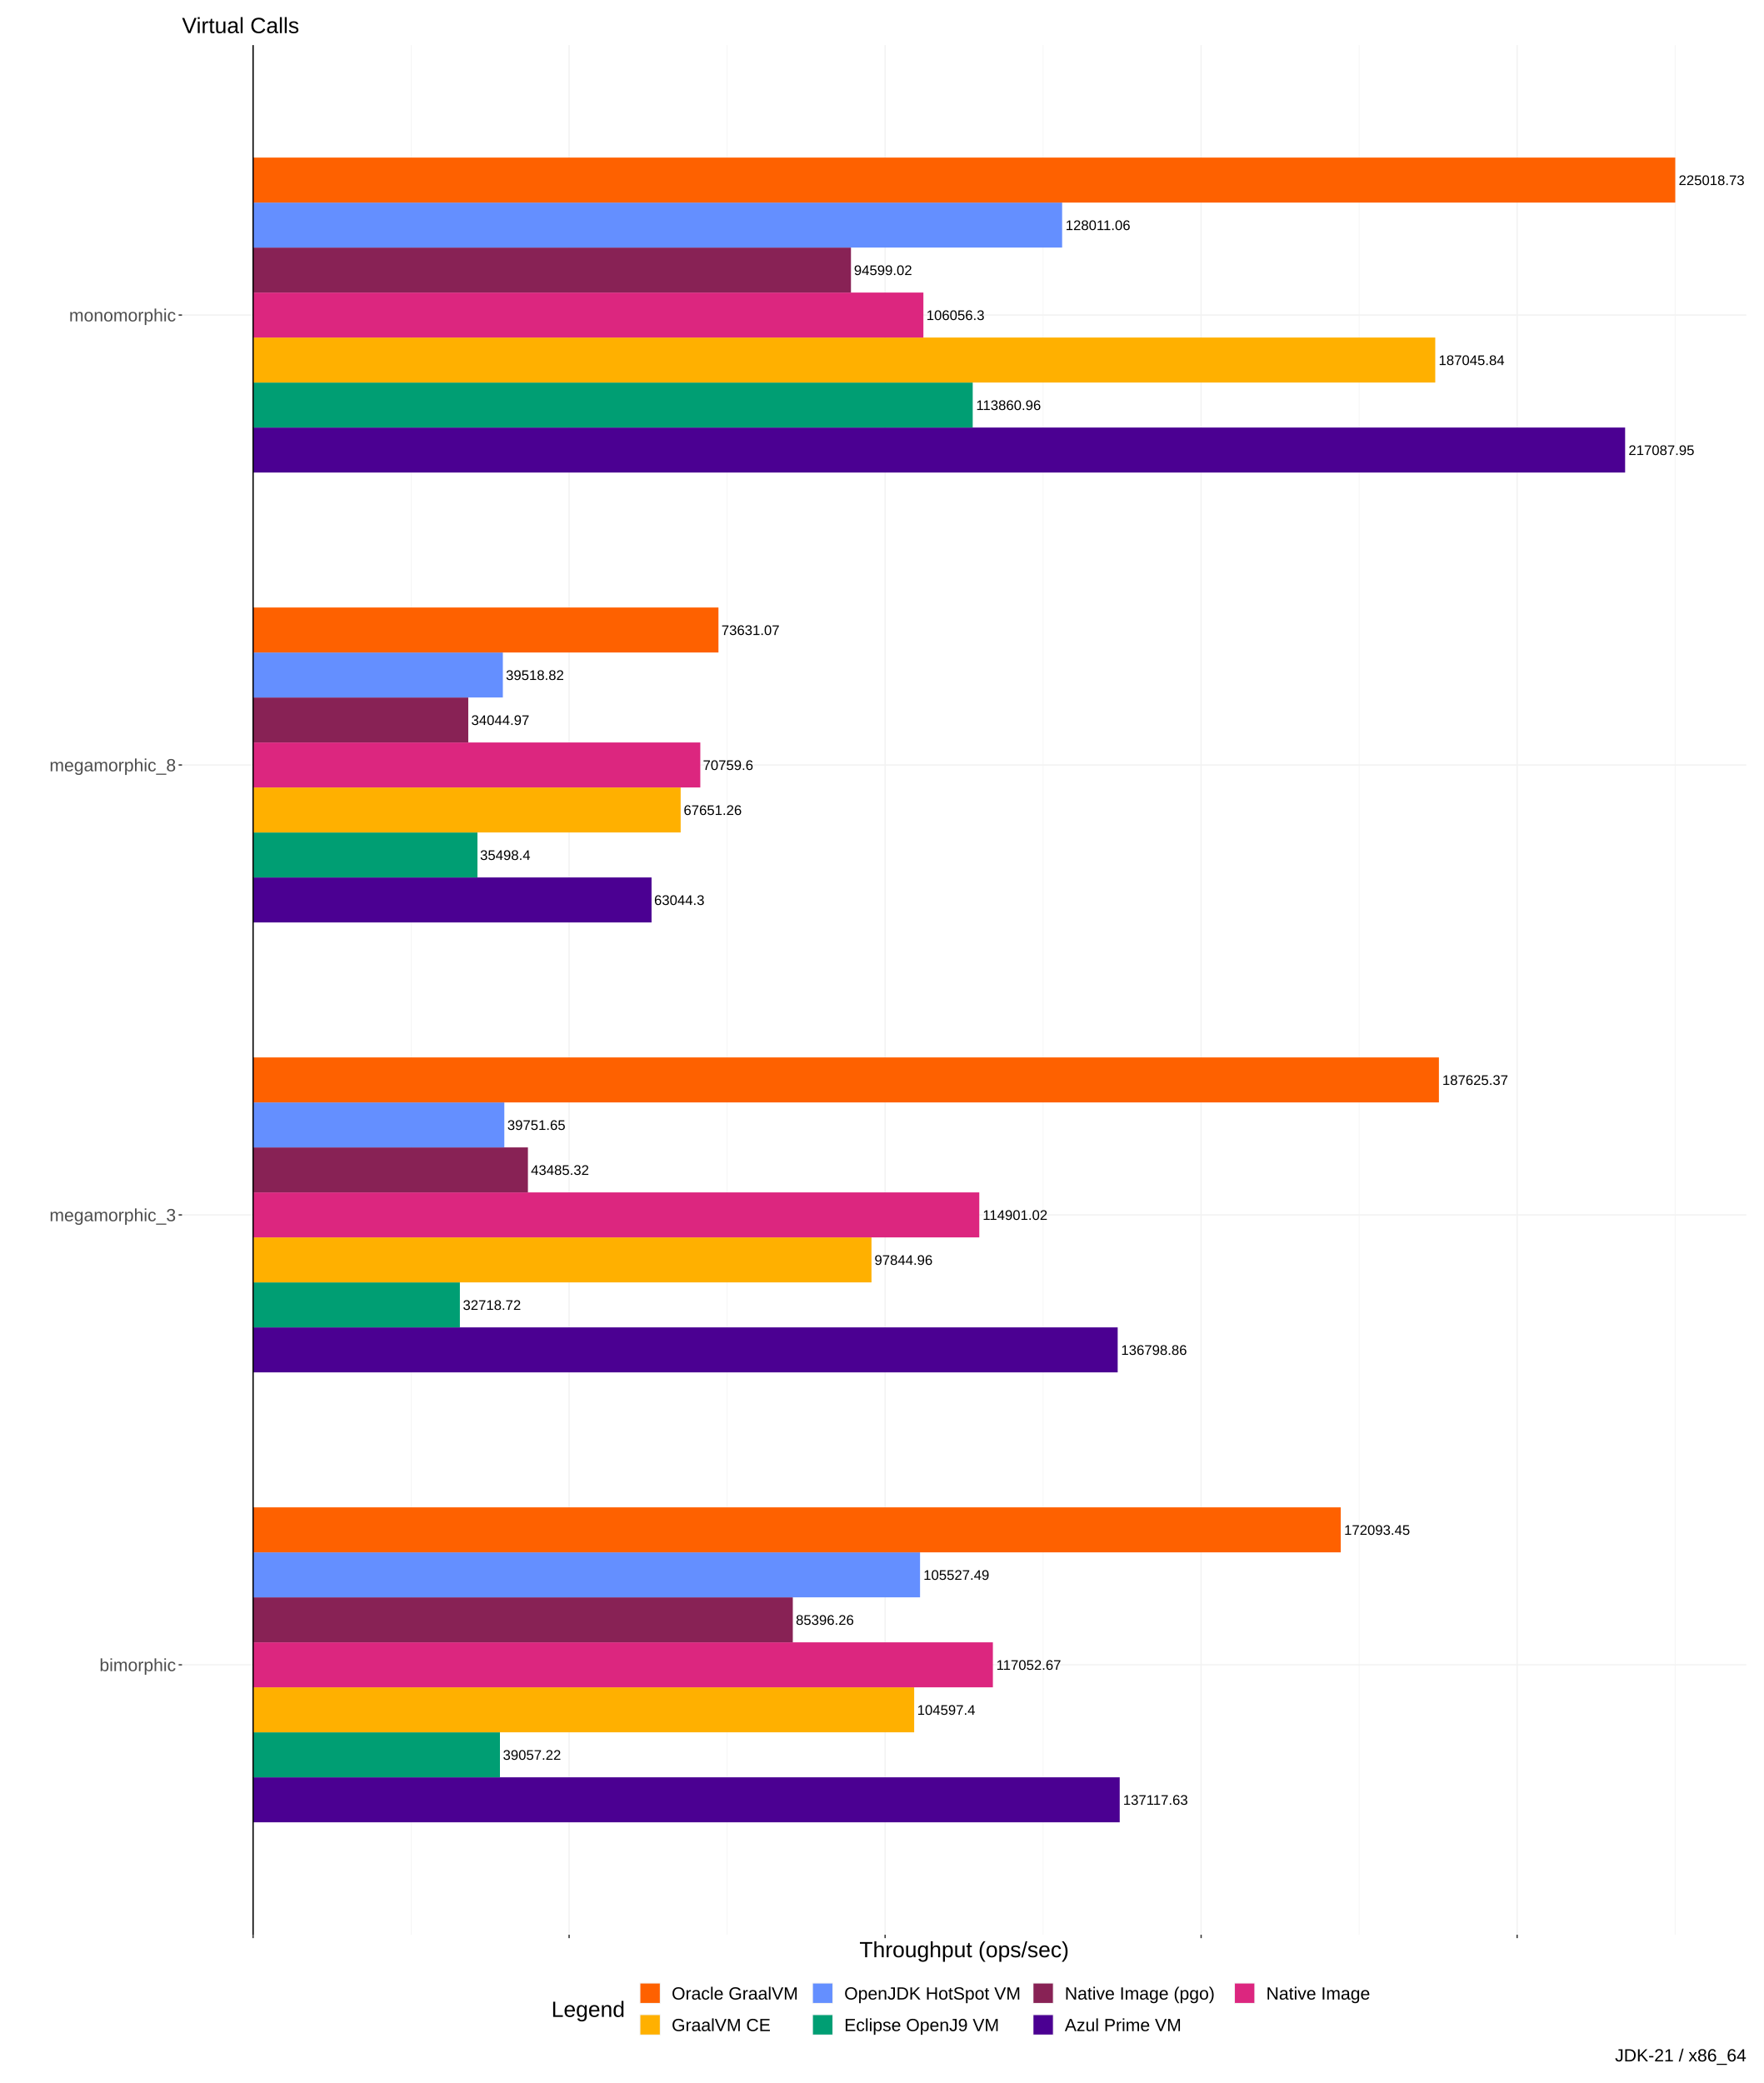
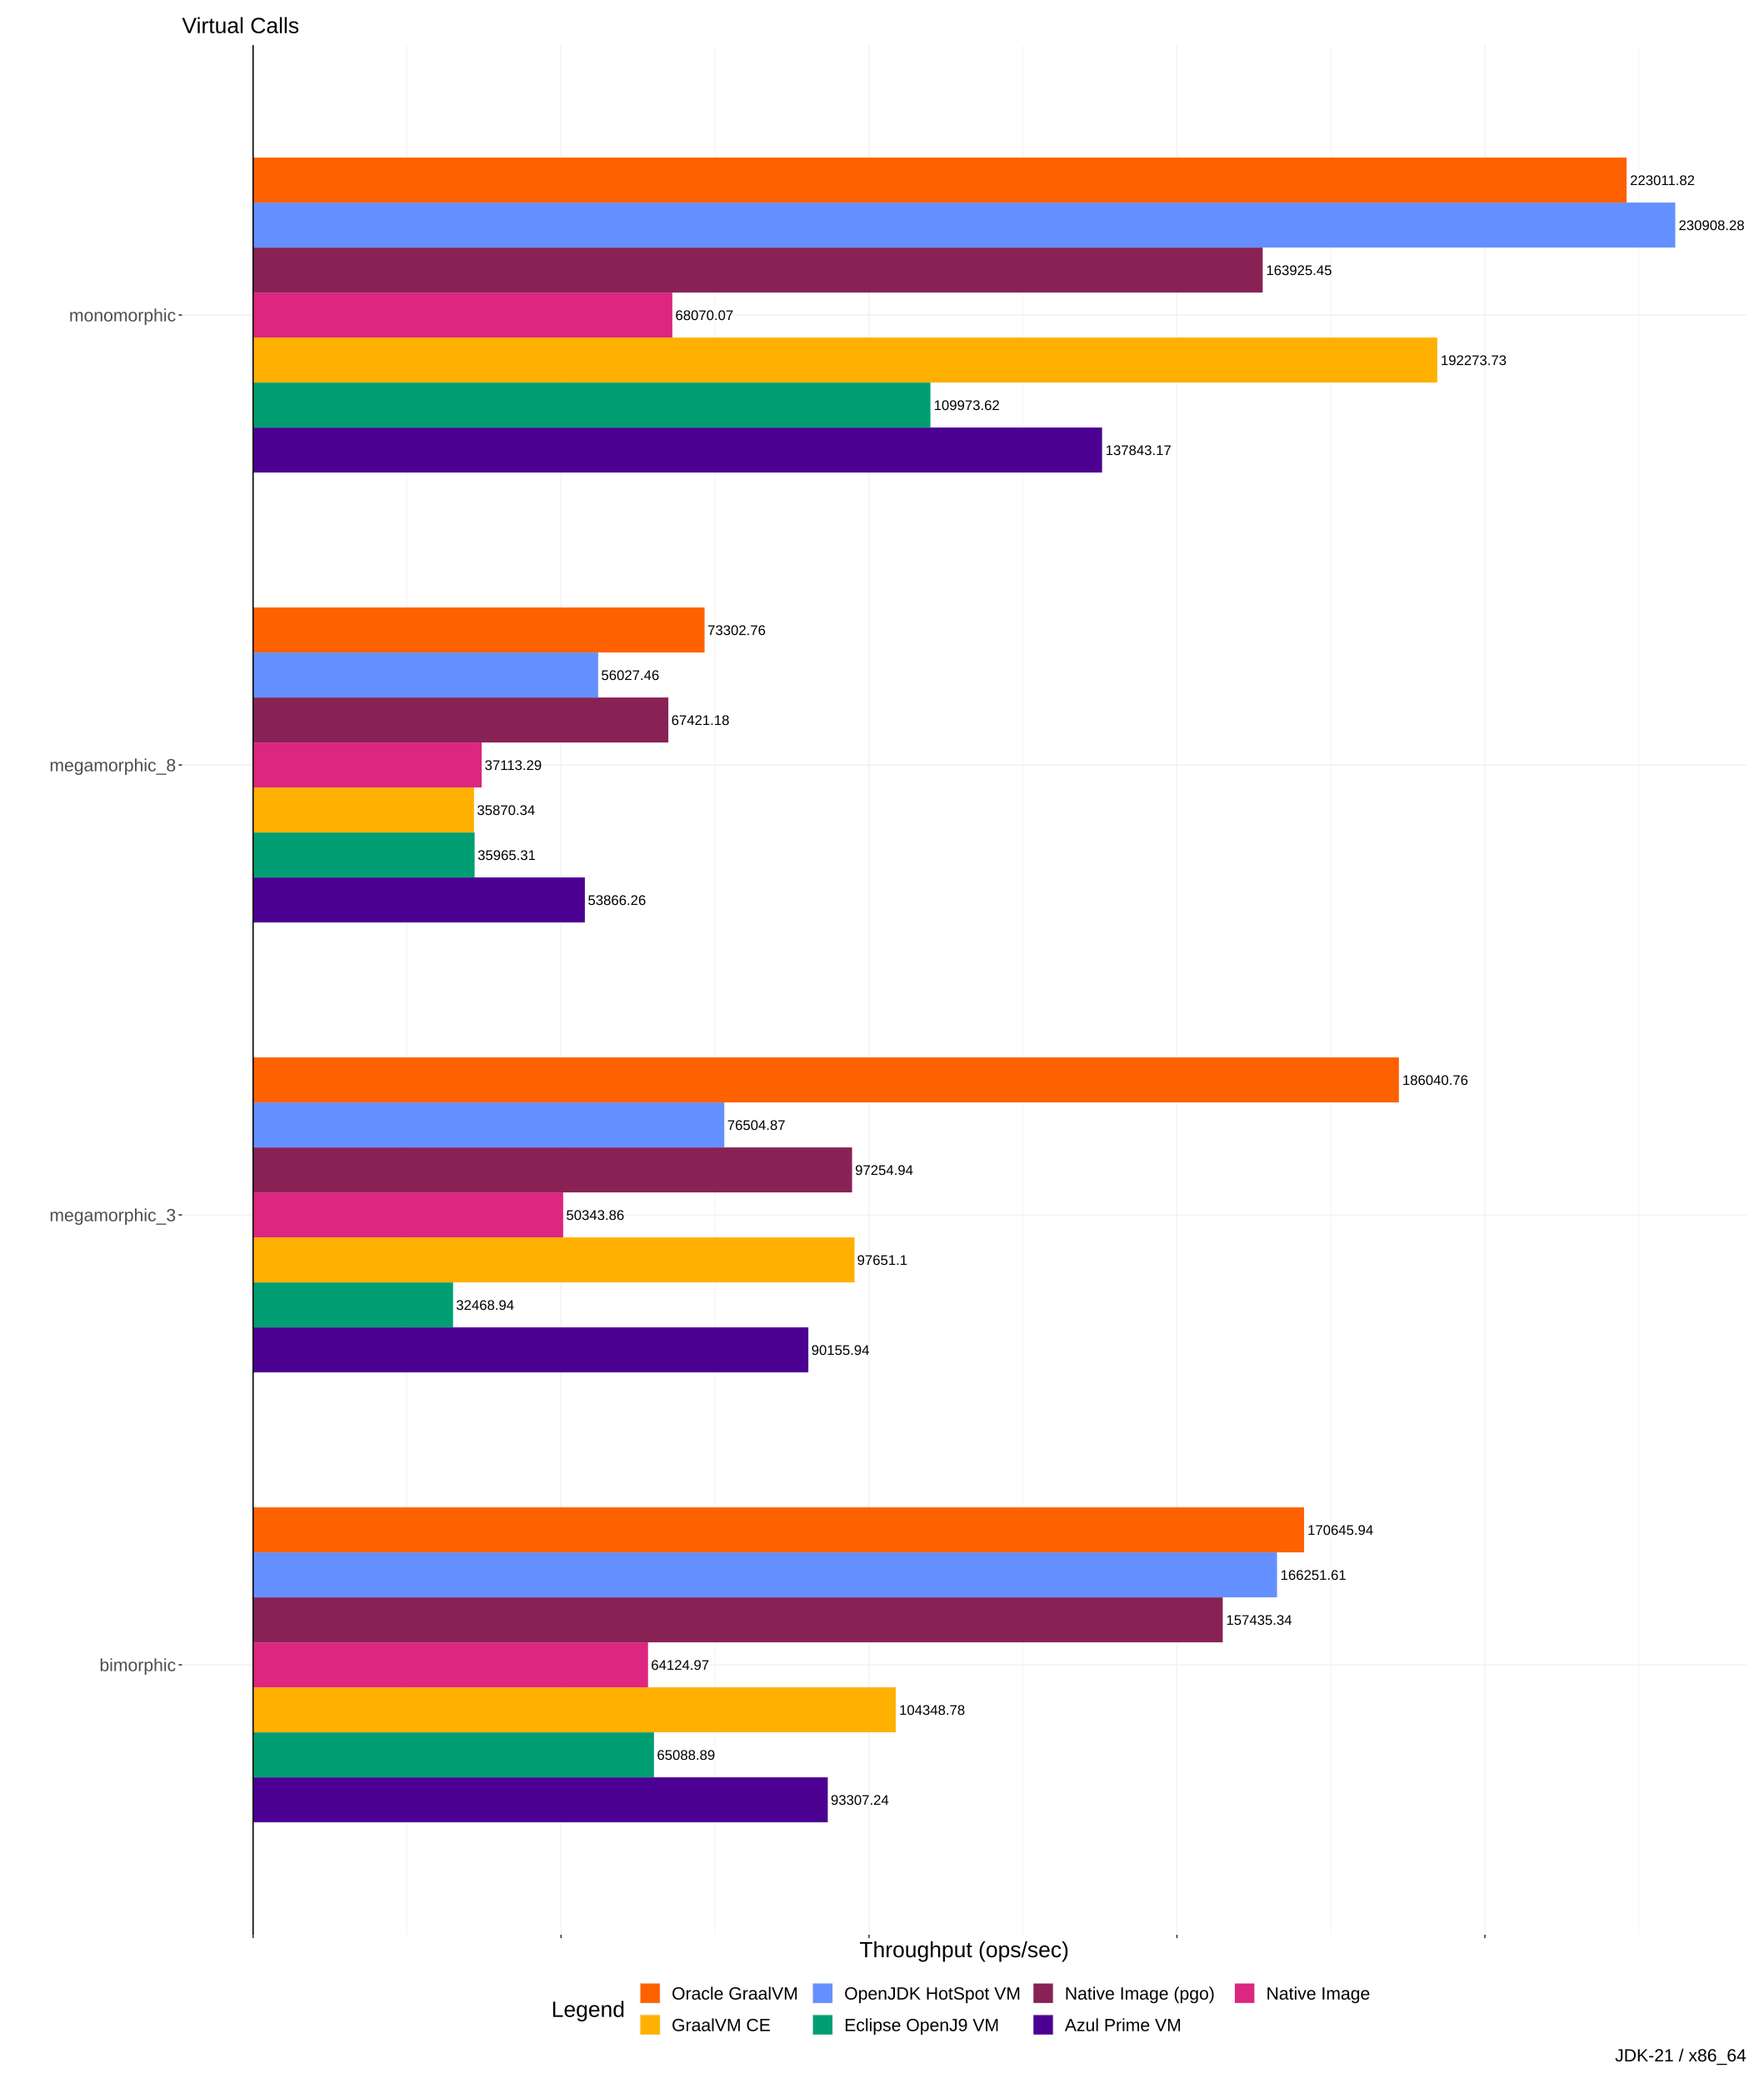
<svg xmlns="http://www.w3.org/2000/svg" class="svglite" width="1440.00pt" height="1700.79pt" viewBox="0 0 1440.00 1700.79">
  <defs>
    <style type="text/css">
    .svglite line, .svglite polyline, .svglite polygon, .svglite path, .svglite rect, .svglite circle {
      fill: none;
      stroke: #000000;
      stroke-linecap: round;
      stroke-linejoin: round;
      stroke-miterlimit: 10.00;
    }
    .svglite text {
      white-space: pre;
    }
  </style>
  </defs>
  <rect width="100%" height="100%" style="stroke: none; fill: #FFFFFF;" />
  <defs>
    <clipPath id="cpMC4wMHwxNDQwLjAwfDAuMDB8MTcwMC43OQ==">
      <rect x="0.00" y="0.00" width="1440.00" height="1700.79" />
    </clipPath>
  </defs>
  <g clip-path="url(#cpMC4wMHwxNDQwLjAwfDAuMDB8MTcwMC43OQ==)">
    <rect x="0.00" y="0.00" width="1440.00" height="1700.79" style="stroke-width: 1.07; stroke: #FFFFFF; fill: #FFFFFF;" />
    <rect x="148.59" y="36.82" width="1277.24" height="1542.94" style="stroke-width: 1.07; stroke: none;" />
-     <polyline points="335.65,1579.76 335.65,36.82 " style="stroke-width: 0.53; stroke: #F2F2F2; stroke-linecap: butt;" />
-     <polyline points="593.65,1579.76 593.65,36.82 " style="stroke-width: 0.53; stroke: #F2F2F2; stroke-linecap: butt;" />
-     <polyline points="851.66,1579.76 851.66,36.82 " style="stroke-width: 0.53; stroke: #F2F2F2; stroke-linecap: butt;" />
-     <polyline points="1109.67,1579.76 1109.67,36.82 " style="stroke-width: 0.53; stroke: #F2F2F2; stroke-linecap: butt;" />
-     <polyline points="1367.67,1579.76 1367.67,36.82 " style="stroke-width: 0.53; stroke: #F2F2F2; stroke-linecap: butt;" />
+     <polyline points="332.36,1579.76 332.36,36.82 " style="stroke-width: 0.53; stroke: #F2F2F2; stroke-linecap: butt;" />
+     <polyline points="583.78,1579.76 583.78,36.82 " style="stroke-width: 0.53; stroke: #F2F2F2; stroke-linecap: butt;" />
+     <polyline points="835.21,1579.76 835.21,36.82 " style="stroke-width: 0.53; stroke: #F2F2F2; stroke-linecap: butt;" />
+     <polyline points="1086.63,1579.76 1086.63,36.82 " style="stroke-width: 0.53; stroke: #F2F2F2; stroke-linecap: butt;" />
+     <polyline points="1338.06,1579.76 1338.06,36.82 " style="stroke-width: 0.53; stroke: #F2F2F2; stroke-linecap: butt;" />
    <polyline points="148.59,1359.34 1425.83,1359.34 " style="stroke-width: 1.07; stroke: #F2F2F2; stroke-linecap: butt;" />
    <polyline points="148.59,991.98 1425.83,991.98 " style="stroke-width: 1.07; stroke: #F2F2F2; stroke-linecap: butt;" />
    <polyline points="148.59,624.61 1425.83,624.61 " style="stroke-width: 1.07; stroke: #F2F2F2; stroke-linecap: butt;" />
    <polyline points="148.59,257.24 1425.83,257.24 " style="stroke-width: 1.07; stroke: #F2F2F2; stroke-linecap: butt;" />
    <polyline points="206.64,1579.76 206.64,36.82 " style="stroke-width: 1.07; stroke: #F2F2F2; stroke-linecap: butt;" />
-     <polyline points="464.65,1579.76 464.65,36.82 " style="stroke-width: 1.07; stroke: #F2F2F2; stroke-linecap: butt;" />
-     <polyline points="722.66,1579.76 722.66,36.82 " style="stroke-width: 1.07; stroke: #F2F2F2; stroke-linecap: butt;" />
-     <polyline points="980.66,1579.76 980.66,36.82 " style="stroke-width: 1.07; stroke: #F2F2F2; stroke-linecap: butt;" />
-     <polyline points="1238.67,1579.76 1238.67,36.82 " style="stroke-width: 1.07; stroke: #F2F2F2; stroke-linecap: butt;" />
-     <rect x="206.64" y="1083.82" width="705.90" height="36.74" style="stroke-width: 1.07; stroke: none; stroke-linecap: butt; stroke-linejoin: miter; fill: #4B0092;" />
-     <rect x="206.64" y="716.45" width="325.32" height="36.74" style="stroke-width: 1.07; stroke: none; stroke-linecap: butt; stroke-linejoin: miter; fill: #4B0092;" />
-     <rect x="206.64" y="349.09" width="1120.20" height="36.74" style="stroke-width: 1.07; stroke: none; stroke-linecap: butt; stroke-linejoin: miter; fill: #4B0092;" />
-     <rect x="206.64" y="1451.19" width="707.55" height="36.74" style="stroke-width: 1.07; stroke: none; stroke-linecap: butt; stroke-linejoin: miter; fill: #4B0092;" />
-     <rect x="206.64" y="1047.08" width="168.83" height="36.74" style="stroke-width: 1.07; stroke: none; stroke-linecap: butt; stroke-linejoin: miter; fill: #009E73;" />
-     <rect x="206.64" y="312.35" width="587.54" height="36.74" style="stroke-width: 1.07; stroke: none; stroke-linecap: butt; stroke-linejoin: miter; fill: #009E73;" />
-     <rect x="206.64" y="1414.45" width="201.54" height="36.74" style="stroke-width: 1.07; stroke: none; stroke-linecap: butt; stroke-linejoin: miter; fill: #009E73;" />
-     <rect x="206.64" y="679.72" width="183.18" height="36.74" style="stroke-width: 1.07; stroke: none; stroke-linecap: butt; stroke-linejoin: miter; fill: #009E73;" />
-     <rect x="206.64" y="1010.35" width="504.89" height="36.74" style="stroke-width: 1.07; stroke: none; stroke-linecap: butt; stroke-linejoin: miter; fill: #FFB000;" />
-     <rect x="206.64" y="642.98" width="349.09" height="36.74" style="stroke-width: 1.07; stroke: none; stroke-linecap: butt; stroke-linejoin: miter; fill: #FFB000;" />
-     <rect x="206.64" y="275.61" width="965.18" height="36.74" style="stroke-width: 1.07; stroke: none; stroke-linecap: butt; stroke-linejoin: miter; fill: #FFB000;" />
-     <rect x="206.64" y="1377.71" width="539.74" height="36.74" style="stroke-width: 1.07; stroke: none; stroke-linecap: butt; stroke-linejoin: miter; fill: #FFB000;" />
-     <rect x="206.64" y="1340.98" width="604.01" height="36.74" style="stroke-width: 1.07; stroke: none; stroke-linecap: butt; stroke-linejoin: miter; fill: #DC267F;" />
-     <rect x="206.64" y="606.24" width="365.13" height="36.74" style="stroke-width: 1.07; stroke: none; stroke-linecap: butt; stroke-linejoin: miter; fill: #DC267F;" />
-     <rect x="206.64" y="238.88" width="547.27" height="36.74" style="stroke-width: 1.07; stroke: none; stroke-linecap: butt; stroke-linejoin: miter; fill: #DC267F;" />
-     <rect x="206.64" y="973.61" width="592.91" height="36.74" style="stroke-width: 1.07; stroke: none; stroke-linecap: butt; stroke-linejoin: miter; fill: #DC267F;" />
-     <rect x="206.64" y="569.51" width="175.68" height="36.74" style="stroke-width: 1.07; stroke: none; stroke-linecap: butt; stroke-linejoin: miter; fill: #882255;" />
-     <rect x="206.64" y="1304.24" width="440.66" height="36.74" style="stroke-width: 1.07; stroke: none; stroke-linecap: butt; stroke-linejoin: miter; fill: #882255;" />
-     <rect x="206.64" y="936.87" width="224.39" height="36.74" style="stroke-width: 1.07; stroke: none; stroke-linecap: butt; stroke-linejoin: miter; fill: #882255;" />
-     <rect x="206.64" y="202.14" width="488.14" height="36.74" style="stroke-width: 1.07; stroke: none; stroke-linecap: butt; stroke-linejoin: miter; fill: #882255;" />
-     <rect x="206.64" y="532.77" width="203.92" height="36.74" style="stroke-width: 1.07; stroke: none; stroke-linecap: butt; stroke-linejoin: miter; fill: #648FFF;" />
-     <rect x="206.64" y="1267.50" width="544.54" height="36.74" style="stroke-width: 1.07; stroke: none; stroke-linecap: butt; stroke-linejoin: miter; fill: #648FFF;" />
-     <rect x="206.64" y="900.14" width="205.12" height="36.74" style="stroke-width: 1.07; stroke: none; stroke-linecap: butt; stroke-linejoin: miter; fill: #648FFF;" />
-     <rect x="206.64" y="165.40" width="660.55" height="36.74" style="stroke-width: 1.07; stroke: none; stroke-linecap: butt; stroke-linejoin: miter; fill: #648FFF;" />
-     <rect x="206.64" y="863.40" width="968.17" height="36.74" style="stroke-width: 1.07; stroke: none; stroke-linecap: butt; stroke-linejoin: miter; fill: #FE6100;" />
-     <rect x="206.64" y="496.03" width="379.95" height="36.74" style="stroke-width: 1.07; stroke: none; stroke-linecap: butt; stroke-linejoin: miter; fill: #FE6100;" />
-     <rect x="206.64" y="128.67" width="1161.13" height="36.74" style="stroke-width: 1.07; stroke: none; stroke-linecap: butt; stroke-linejoin: miter; fill: #FE6100;" />
-     <rect x="206.64" y="1230.77" width="888.03" height="36.74" style="stroke-width: 1.07; stroke: none; stroke-linecap: butt; stroke-linejoin: miter; fill: #FE6100;" />
-     <text x="915.30" y="1106.25" style="font-size: 11.38px; font-family: &quot;Liberation Sans&quot;;" textLength="55.12px" lengthAdjust="spacingAndGlyphs">136798.86</text>
-     <text x="534.06" y="738.89" style="font-size: 11.38px; font-family: &quot;Liberation Sans&quot;;" textLength="42.10px" lengthAdjust="spacingAndGlyphs">63044.3</text>
-     <text x="1329.60" y="371.52" style="font-size: 11.38px; font-family: &quot;Liberation Sans&quot;;" textLength="55.12px" lengthAdjust="spacingAndGlyphs">217087.95</text>
-     <text x="916.94" y="1473.62" style="font-size: 11.38px; font-family: &quot;Liberation Sans&quot;;" textLength="55.12px" lengthAdjust="spacingAndGlyphs">137117.63</text>
-     <text x="377.91" y="1069.52" style="font-size: 11.38px; font-family: &quot;Liberation Sans&quot;;" textLength="48.61px" lengthAdjust="spacingAndGlyphs">32718.72</text>
-     <text x="796.94" y="334.78" style="font-size: 11.38px; font-family: &quot;Liberation Sans&quot;;" textLength="55.12px" lengthAdjust="spacingAndGlyphs">113860.96</text>
-     <text x="410.61" y="1436.88" style="font-size: 11.38px; font-family: &quot;Liberation Sans&quot;;" textLength="48.61px" lengthAdjust="spacingAndGlyphs">39057.22</text>
-     <text x="391.92" y="702.15" style="font-size: 11.38px; font-family: &quot;Liberation Sans&quot;;" textLength="42.10px" lengthAdjust="spacingAndGlyphs">35498.4</text>
-     <text x="713.97" y="1032.78" style="font-size: 11.38px; font-family: &quot;Liberation Sans&quot;;" textLength="48.61px" lengthAdjust="spacingAndGlyphs">97844.96</text>
-     <text x="558.16" y="665.41" style="font-size: 11.38px; font-family: &quot;Liberation Sans&quot;;" textLength="48.61px" lengthAdjust="spacingAndGlyphs">67651.26</text>
-     <text x="1174.58" y="298.05" style="font-size: 11.38px; font-family: &quot;Liberation Sans&quot;;" textLength="55.12px" lengthAdjust="spacingAndGlyphs">187045.84</text>
-     <text x="748.81" y="1400.15" style="font-size: 11.38px; font-family: &quot;Liberation Sans&quot;;" textLength="48.61px" lengthAdjust="spacingAndGlyphs">104597.4</text>
-     <text x="813.41" y="1363.41" style="font-size: 11.38px; font-family: &quot;Liberation Sans&quot;;" textLength="55.12px" lengthAdjust="spacingAndGlyphs">117052.67</text>
-     <text x="573.88" y="628.68" style="font-size: 11.38px; font-family: &quot;Liberation Sans&quot;;" textLength="42.10px" lengthAdjust="spacingAndGlyphs">70759.6</text>
-     <text x="756.34" y="261.31" style="font-size: 11.38px; font-family: &quot;Liberation Sans&quot;;" textLength="48.61px" lengthAdjust="spacingAndGlyphs">106056.3</text>
-     <text x="802.30" y="996.04" style="font-size: 11.38px; font-family: &quot;Liberation Sans&quot;;" textLength="55.12px" lengthAdjust="spacingAndGlyphs">114901.02</text>
-     <text x="384.75" y="591.94" style="font-size: 11.38px; font-family: &quot;Liberation Sans&quot;;" textLength="48.61px" lengthAdjust="spacingAndGlyphs">34044.97</text>
-     <text x="649.73" y="1326.67" style="font-size: 11.38px; font-family: &quot;Liberation Sans&quot;;" textLength="48.61px" lengthAdjust="spacingAndGlyphs">85396.26</text>
-     <text x="433.46" y="959.31" style="font-size: 11.38px; font-family: &quot;Liberation Sans&quot;;" textLength="48.61px" lengthAdjust="spacingAndGlyphs">43485.32</text>
-     <text x="697.22" y="224.57" style="font-size: 11.38px; font-family: &quot;Liberation Sans&quot;;" textLength="48.61px" lengthAdjust="spacingAndGlyphs">94599.02</text>
-     <text x="413.00" y="555.20" style="font-size: 11.38px; font-family: &quot;Liberation Sans&quot;;" textLength="48.61px" lengthAdjust="spacingAndGlyphs">39518.82</text>
-     <text x="753.93" y="1289.94" style="font-size: 11.38px; font-family: &quot;Liberation Sans&quot;;" textLength="55.12px" lengthAdjust="spacingAndGlyphs">105527.49</text>
-     <text x="414.20" y="922.57" style="font-size: 11.38px; font-family: &quot;Liberation Sans&quot;;" textLength="48.61px" lengthAdjust="spacingAndGlyphs">39751.65</text>
-     <text x="869.95" y="187.84" style="font-size: 11.38px; font-family: &quot;Liberation Sans&quot;;" textLength="55.12px" lengthAdjust="spacingAndGlyphs">128011.06</text>
-     <text x="1177.57" y="885.83" style="font-size: 11.38px; font-family: &quot;Liberation Sans&quot;;" textLength="55.12px" lengthAdjust="spacingAndGlyphs">187625.37</text>
-     <text x="589.02" y="518.47" style="font-size: 11.38px; font-family: &quot;Liberation Sans&quot;;" textLength="48.61px" lengthAdjust="spacingAndGlyphs">73631.07</text>
-     <text x="1370.53" y="151.10" style="font-size: 11.38px; font-family: &quot;Liberation Sans&quot;;" textLength="55.12px" lengthAdjust="spacingAndGlyphs">225018.73</text>
-     <text x="1097.42" y="1253.20" style="font-size: 11.38px; font-family: &quot;Liberation Sans&quot;;" textLength="55.12px" lengthAdjust="spacingAndGlyphs">172093.45</text>
+     <polyline points="458.07,1579.76 458.07,36.82 " style="stroke-width: 1.07; stroke: #F2F2F2; stroke-linecap: butt;" />
+     <polyline points="709.49,1579.76 709.49,36.82 " style="stroke-width: 1.07; stroke: #F2F2F2; stroke-linecap: butt;" />
+     <polyline points="960.92,1579.76 960.92,36.82 " style="stroke-width: 1.07; stroke: #F2F2F2; stroke-linecap: butt;" />
+     <polyline points="1212.35,1579.76 1212.35,36.82 " style="stroke-width: 1.07; stroke: #F2F2F2; stroke-linecap: butt;" />
+     <rect x="206.64" y="1083.82" width="453.35" height="36.74" style="stroke-width: 1.07; stroke: none; stroke-linecap: butt; stroke-linejoin: miter; fill: #4B0092;" />
+     <rect x="206.64" y="716.45" width="270.87" height="36.74" style="stroke-width: 1.07; stroke: none; stroke-linecap: butt; stroke-linejoin: miter; fill: #4B0092;" />
+     <rect x="206.64" y="349.09" width="693.15" height="36.74" style="stroke-width: 1.07; stroke: none; stroke-linecap: butt; stroke-linejoin: miter; fill: #4B0092;" />
+     <rect x="206.64" y="1451.19" width="469.20" height="36.74" style="stroke-width: 1.07; stroke: none; stroke-linecap: butt; stroke-linejoin: miter; fill: #4B0092;" />
+     <rect x="206.64" y="1047.08" width="163.27" height="36.74" style="stroke-width: 1.07; stroke: none; stroke-linecap: butt; stroke-linejoin: miter; fill: #009E73;" />
+     <rect x="206.64" y="312.35" width="553.01" height="36.74" style="stroke-width: 1.07; stroke: none; stroke-linecap: butt; stroke-linejoin: miter; fill: #009E73;" />
+     <rect x="206.64" y="1414.45" width="327.30" height="36.74" style="stroke-width: 1.07; stroke: none; stroke-linecap: butt; stroke-linejoin: miter; fill: #009E73;" />
+     <rect x="206.64" y="679.72" width="180.85" height="36.74" style="stroke-width: 1.07; stroke: none; stroke-linecap: butt; stroke-linejoin: miter; fill: #009E73;" />
+     <rect x="206.64" y="1010.35" width="491.04" height="36.74" style="stroke-width: 1.07; stroke: none; stroke-linecap: butt; stroke-linejoin: miter; fill: #FFB000;" />
+     <rect x="206.64" y="642.98" width="180.37" height="36.74" style="stroke-width: 1.07; stroke: none; stroke-linecap: butt; stroke-linejoin: miter; fill: #FFB000;" />
+     <rect x="206.64" y="275.61" width="966.85" height="36.74" style="stroke-width: 1.07; stroke: none; stroke-linecap: butt; stroke-linejoin: miter; fill: #FFB000;" />
+     <rect x="206.64" y="1377.71" width="524.72" height="36.74" style="stroke-width: 1.07; stroke: none; stroke-linecap: butt; stroke-linejoin: miter; fill: #FFB000;" />
+     <rect x="206.64" y="1340.98" width="322.45" height="36.74" style="stroke-width: 1.07; stroke: none; stroke-linecap: butt; stroke-linejoin: miter; fill: #DC267F;" />
+     <rect x="206.64" y="606.24" width="186.63" height="36.74" style="stroke-width: 1.07; stroke: none; stroke-linecap: butt; stroke-linejoin: miter; fill: #DC267F;" />
+     <rect x="206.64" y="238.88" width="342.29" height="36.74" style="stroke-width: 1.07; stroke: none; stroke-linecap: butt; stroke-linejoin: miter; fill: #DC267F;" />
+     <rect x="206.64" y="973.61" width="253.16" height="36.74" style="stroke-width: 1.07; stroke: none; stroke-linecap: butt; stroke-linejoin: miter; fill: #DC267F;" />
+     <rect x="206.64" y="569.51" width="339.03" height="36.74" style="stroke-width: 1.07; stroke: none; stroke-linecap: butt; stroke-linejoin: miter; fill: #882255;" />
+     <rect x="206.64" y="1304.24" width="791.67" height="36.74" style="stroke-width: 1.07; stroke: none; stroke-linecap: butt; stroke-linejoin: miter; fill: #882255;" />
+     <rect x="206.64" y="936.87" width="489.05" height="36.74" style="stroke-width: 1.07; stroke: none; stroke-linecap: butt; stroke-linejoin: miter; fill: #882255;" />
+     <rect x="206.64" y="202.14" width="824.30" height="36.74" style="stroke-width: 1.07; stroke: none; stroke-linecap: butt; stroke-linejoin: miter; fill: #882255;" />
+     <rect x="206.64" y="532.77" width="281.74" height="36.74" style="stroke-width: 1.07; stroke: none; stroke-linecap: butt; stroke-linejoin: miter; fill: #648FFF;" />
+     <rect x="206.64" y="1267.50" width="836.00" height="36.74" style="stroke-width: 1.07; stroke: none; stroke-linecap: butt; stroke-linejoin: miter; fill: #648FFF;" />
+     <rect x="206.64" y="900.14" width="384.71" height="36.74" style="stroke-width: 1.07; stroke: none; stroke-linecap: butt; stroke-linejoin: miter; fill: #648FFF;" />
+     <rect x="206.64" y="165.40" width="1161.13" height="36.74" style="stroke-width: 1.07; stroke: none; stroke-linecap: butt; stroke-linejoin: miter; fill: #648FFF;" />
+     <rect x="206.64" y="863.40" width="935.51" height="36.74" style="stroke-width: 1.07; stroke: none; stroke-linecap: butt; stroke-linejoin: miter; fill: #FE6100;" />
+     <rect x="206.64" y="496.03" width="368.60" height="36.74" style="stroke-width: 1.07; stroke: none; stroke-linecap: butt; stroke-linejoin: miter; fill: #FE6100;" />
+     <rect x="206.64" y="128.67" width="1121.42" height="36.74" style="stroke-width: 1.07; stroke: none; stroke-linecap: butt; stroke-linejoin: miter; fill: #FE6100;" />
+     <rect x="206.64" y="1230.77" width="858.10" height="36.74" style="stroke-width: 1.07; stroke: none; stroke-linecap: butt; stroke-linejoin: miter; fill: #FE6100;" />
+     <text x="662.42" y="1106.25" style="font-size: 11.38px; font-family: &quot;Liberation Sans&quot;;" textLength="48.61px" lengthAdjust="spacingAndGlyphs">90155.94</text>
+     <text x="479.94" y="738.89" style="font-size: 11.38px; font-family: &quot;Liberation Sans&quot;;" textLength="48.61px" lengthAdjust="spacingAndGlyphs">53866.26</text>
+     <text x="902.55" y="371.52" style="font-size: 11.38px; font-family: &quot;Liberation Sans&quot;;" textLength="55.12px" lengthAdjust="spacingAndGlyphs">137843.17</text>
+     <text x="678.27" y="1473.62" style="font-size: 11.38px; font-family: &quot;Liberation Sans&quot;;" textLength="48.61px" lengthAdjust="spacingAndGlyphs">93307.24</text>
+     <text x="372.34" y="1069.52" style="font-size: 11.38px; font-family: &quot;Liberation Sans&quot;;" textLength="48.61px" lengthAdjust="spacingAndGlyphs">32468.94</text>
+     <text x="762.40" y="334.78" style="font-size: 11.38px; font-family: &quot;Liberation Sans&quot;;" textLength="55.12px" lengthAdjust="spacingAndGlyphs">109973.62</text>
+     <text x="536.37" y="1436.88" style="font-size: 11.38px; font-family: &quot;Liberation Sans&quot;;" textLength="48.61px" lengthAdjust="spacingAndGlyphs">65088.89</text>
+     <text x="389.93" y="702.15" style="font-size: 11.38px; font-family: &quot;Liberation Sans&quot;;" textLength="48.61px" lengthAdjust="spacingAndGlyphs">35965.31</text>
+     <text x="699.79" y="1032.78" style="font-size: 11.38px; font-family: &quot;Liberation Sans&quot;;" textLength="42.10px" lengthAdjust="spacingAndGlyphs">97651.1</text>
+     <text x="389.45" y="665.41" style="font-size: 11.38px; font-family: &quot;Liberation Sans&quot;;" textLength="48.61px" lengthAdjust="spacingAndGlyphs">35870.34</text>
+     <text x="1176.25" y="298.05" style="font-size: 11.38px; font-family: &quot;Liberation Sans&quot;;" textLength="55.12px" lengthAdjust="spacingAndGlyphs">192273.73</text>
+     <text x="734.12" y="1400.15" style="font-size: 11.38px; font-family: &quot;Liberation Sans&quot;;" textLength="55.12px" lengthAdjust="spacingAndGlyphs">104348.78</text>
+     <text x="531.53" y="1363.41" style="font-size: 11.38px; font-family: &quot;Liberation Sans&quot;;" textLength="48.61px" lengthAdjust="spacingAndGlyphs">64124.97</text>
+     <text x="395.70" y="628.68" style="font-size: 11.38px; font-family: &quot;Liberation Sans&quot;;" textLength="48.61px" lengthAdjust="spacingAndGlyphs">37113.29</text>
+     <text x="551.36" y="261.31" style="font-size: 11.38px; font-family: &quot;Liberation Sans&quot;;" textLength="48.61px" lengthAdjust="spacingAndGlyphs">68070.07</text>
+     <text x="462.23" y="996.04" style="font-size: 11.38px; font-family: &quot;Liberation Sans&quot;;" textLength="48.61px" lengthAdjust="spacingAndGlyphs">50343.86</text>
+     <text x="548.10" y="591.94" style="font-size: 11.38px; font-family: &quot;Liberation Sans&quot;;" textLength="48.61px" lengthAdjust="spacingAndGlyphs">67421.18</text>
+     <text x="1001.07" y="1326.67" style="font-size: 11.38px; font-family: &quot;Liberation Sans&quot;;" textLength="55.12px" lengthAdjust="spacingAndGlyphs">157435.34</text>
+     <text x="698.12" y="959.31" style="font-size: 11.38px; font-family: &quot;Liberation Sans&quot;;" textLength="48.61px" lengthAdjust="spacingAndGlyphs">97254.94</text>
+     <text x="1033.70" y="224.57" style="font-size: 11.38px; font-family: &quot;Liberation Sans&quot;;" textLength="55.12px" lengthAdjust="spacingAndGlyphs">163925.45</text>
+     <text x="490.81" y="555.20" style="font-size: 11.38px; font-family: &quot;Liberation Sans&quot;;" textLength="48.61px" lengthAdjust="spacingAndGlyphs">56027.46</text>
+     <text x="1045.40" y="1289.94" style="font-size: 11.38px; font-family: &quot;Liberation Sans&quot;;" textLength="55.12px" lengthAdjust="spacingAndGlyphs">166251.61</text>
+     <text x="593.78" y="922.57" style="font-size: 11.38px; font-family: &quot;Liberation Sans&quot;;" textLength="48.61px" lengthAdjust="spacingAndGlyphs">76504.87</text>
+     <text x="1370.53" y="187.84" style="font-size: 11.38px; font-family: &quot;Liberation Sans&quot;;" textLength="55.12px" lengthAdjust="spacingAndGlyphs">230908.28</text>
+     <text x="1144.91" y="885.83" style="font-size: 11.38px; font-family: &quot;Liberation Sans&quot;;" textLength="55.12px" lengthAdjust="spacingAndGlyphs">186040.76</text>
+     <text x="577.68" y="518.47" style="font-size: 11.38px; font-family: &quot;Liberation Sans&quot;;" textLength="48.61px" lengthAdjust="spacingAndGlyphs">73302.76</text>
+     <text x="1330.82" y="151.10" style="font-size: 11.38px; font-family: &quot;Liberation Sans&quot;;" textLength="55.12px" lengthAdjust="spacingAndGlyphs">223011.82</text>
+     <text x="1067.50" y="1253.20" style="font-size: 11.38px; font-family: &quot;Liberation Sans&quot;;" textLength="55.12px" lengthAdjust="spacingAndGlyphs">170645.94</text>
    <line x1="206.64" y1="1579.76" x2="206.64" y2="36.82" style="stroke-width: 1.07; stroke-linecap: butt;" />
    <text x="143.65" y="1364.48" text-anchor="end" style="font-size: 14.40px;fill: #4D4D4D; font-family: &quot;Liberation Sans&quot;;" textLength="69.03px" lengthAdjust="spacingAndGlyphs">bimorphic</text>
    <text x="143.65" y="997.12" text-anchor="end" style="font-size: 14.40px;fill: #4D4D4D; font-family: &quot;Liberation Sans&quot;;" textLength="109.57px" lengthAdjust="spacingAndGlyphs">megamorphic_3</text>
    <text x="143.65" y="629.75" text-anchor="end" style="font-size: 14.40px;fill: #4D4D4D; font-family: &quot;Liberation Sans&quot;;" textLength="109.57px" lengthAdjust="spacingAndGlyphs">megamorphic_8</text>
    <text x="143.65" y="262.39" text-anchor="end" style="font-size: 14.40px;fill: #4D4D4D; font-family: &quot;Liberation Sans&quot;;" textLength="96.22px" lengthAdjust="spacingAndGlyphs">monomorphic</text>
    <polyline points="145.85,1359.34 148.59,1359.34 " style="stroke-width: 1.07; stroke: #333333; stroke-linecap: butt;" />
    <polyline points="145.85,991.98 148.59,991.98 " style="stroke-width: 1.07; stroke: #333333; stroke-linecap: butt;" />
    <polyline points="145.85,624.61 148.59,624.61 " style="stroke-width: 1.07; stroke: #333333; stroke-linecap: butt;" />
    <polyline points="145.85,257.24 148.59,257.24 " style="stroke-width: 1.07; stroke: #333333; stroke-linecap: butt;" />
    <polyline points="206.64,1582.50 206.64,1579.76 " style="stroke-width: 1.07; stroke: #333333; stroke-linecap: butt;" />
-     <polyline points="464.65,1582.50 464.65,1579.76 " style="stroke-width: 1.07; stroke: #333333; stroke-linecap: butt;" />
-     <polyline points="722.66,1582.50 722.66,1579.76 " style="stroke-width: 1.07; stroke: #333333; stroke-linecap: butt;" />
-     <polyline points="980.66,1582.50 980.66,1579.76 " style="stroke-width: 1.07; stroke: #333333; stroke-linecap: butt;" />
-     <polyline points="1238.67,1582.50 1238.67,1579.76 " style="stroke-width: 1.07; stroke: #333333; stroke-linecap: butt;" />
+     <polyline points="458.07,1582.50 458.07,1579.76 " style="stroke-width: 1.07; stroke: #333333; stroke-linecap: butt;" />
+     <polyline points="709.49,1582.50 709.49,1579.76 " style="stroke-width: 1.07; stroke: #333333; stroke-linecap: butt;" />
+     <polyline points="960.92,1582.50 960.92,1579.76 " style="stroke-width: 1.07; stroke: #333333; stroke-linecap: butt;" />
+     <polyline points="1212.35,1582.50 1212.35,1579.76 " style="stroke-width: 1.07; stroke: #333333; stroke-linecap: butt;" />
    <text x="787.21" y="1598.10" text-anchor="middle" style="font-size: 18.00px; font-family: &quot;Liberation Sans&quot;;" textLength="181.67px" lengthAdjust="spacingAndGlyphs">Throughput (ops/sec)</text>
    <rect x="444.69" y="1613.37" width="685.04" height="54.02" style="stroke-width: 1.07; stroke: none; fill: #FFFFFF;" />
    <text x="450.16" y="1646.81" style="font-size: 18.00px; font-family: &quot;Liberation Sans&quot;;" textLength="63.01px" lengthAdjust="spacingAndGlyphs">Legend</text>
    <rect x="522.14" y="1618.85" width="17.28" height="17.28" style="stroke-width: 1.07; stroke: none; fill: #F2F2F2;" />
    <rect x="522.85" y="1619.56" width="15.86" height="15.86" style="stroke-width: 1.07; stroke: none; stroke-linecap: butt; stroke-linejoin: miter; fill: #FE6100;" />
    <rect x="663.04" y="1618.85" width="17.28" height="17.28" style="stroke-width: 1.07; stroke: none; fill: #F2F2F2;" />
    <rect x="663.75" y="1619.56" width="15.86" height="15.86" style="stroke-width: 1.07; stroke: none; stroke-linecap: butt; stroke-linejoin: miter; fill: #648FFF;" />
    <rect x="843.08" y="1618.85" width="17.28" height="17.28" style="stroke-width: 1.07; stroke: none; fill: #F2F2F2;" />
    <rect x="843.79" y="1619.56" width="15.86" height="15.86" style="stroke-width: 1.07; stroke: none; stroke-linecap: butt; stroke-linejoin: miter; fill: #882255;" />
    <rect x="1007.54" y="1618.85" width="17.28" height="17.28" style="stroke-width: 1.07; stroke: none; fill: #F2F2F2;" />
    <rect x="1008.25" y="1619.56" width="15.86" height="15.86" style="stroke-width: 1.07; stroke: none; stroke-linecap: butt; stroke-linejoin: miter; fill: #DC267F;" />
    <rect x="522.14" y="1644.64" width="17.28" height="17.28" style="stroke-width: 1.07; stroke: none; fill: #F2F2F2;" />
    <rect x="522.85" y="1645.35" width="15.86" height="15.86" style="stroke-width: 1.07; stroke: none; stroke-linecap: butt; stroke-linejoin: miter; fill: #FFB000;" />
    <rect x="663.04" y="1644.64" width="17.28" height="17.28" style="stroke-width: 1.07; stroke: none; fill: #F2F2F2;" />
    <rect x="663.75" y="1645.35" width="15.86" height="15.86" style="stroke-width: 1.07; stroke: none; stroke-linecap: butt; stroke-linejoin: miter; fill: #009E73;" />
    <rect x="843.08" y="1644.64" width="17.28" height="17.28" style="stroke-width: 1.07; stroke: none; fill: #F2F2F2;" />
    <rect x="843.79" y="1645.35" width="15.86" height="15.86" style="stroke-width: 1.07; stroke: none; stroke-linecap: butt; stroke-linejoin: miter; fill: #4B0092;" />
    <text x="548.38" y="1632.63" style="font-size: 14.40px; font-family: &quot;Liberation Sans&quot;;" textLength="105.69px" lengthAdjust="spacingAndGlyphs">Oracle GraalVM</text>
    <text x="689.29" y="1632.63" style="font-size: 14.40px; font-family: &quot;Liberation Sans&quot;;" textLength="144.83px" lengthAdjust="spacingAndGlyphs">OpenJDK HotSpot VM</text>
    <text x="869.33" y="1632.63" style="font-size: 14.40px; font-family: &quot;Liberation Sans&quot;;" textLength="129.25px" lengthAdjust="spacingAndGlyphs">Native Image (pgo)</text>
    <text x="1033.79" y="1632.63" style="font-size: 14.40px; font-family: &quot;Liberation Sans&quot;;" textLength="90.46px" lengthAdjust="spacingAndGlyphs">Native Image</text>
    <text x="548.38" y="1658.42" style="font-size: 14.40px; font-family: &quot;Liberation Sans&quot;;" textLength="78.80px" lengthAdjust="spacingAndGlyphs">GraalVM CE</text>
    <text x="689.29" y="1658.42" style="font-size: 14.40px; font-family: &quot;Liberation Sans&quot;;" textLength="124.62px" lengthAdjust="spacingAndGlyphs">Eclipse OpenJ9 VM</text>
    <text x="869.33" y="1658.42" style="font-size: 14.40px; font-family: &quot;Liberation Sans&quot;;" textLength="97.67px" lengthAdjust="spacingAndGlyphs">Azul Prime VM</text>
    <text x="148.59" y="27.03" style="font-size: 18.00px; font-family: &quot;Liberation Sans&quot;;" textLength="99.32px" lengthAdjust="spacingAndGlyphs">Virtual Calls</text>
    <text x="1425.83" y="1683.16" text-anchor="end" style="font-size: 14.40px; font-family: &quot;Liberation Sans&quot;;" textLength="104.20px" lengthAdjust="spacingAndGlyphs">JDK-21 / x86_64</text>
  </g>
</svg>
